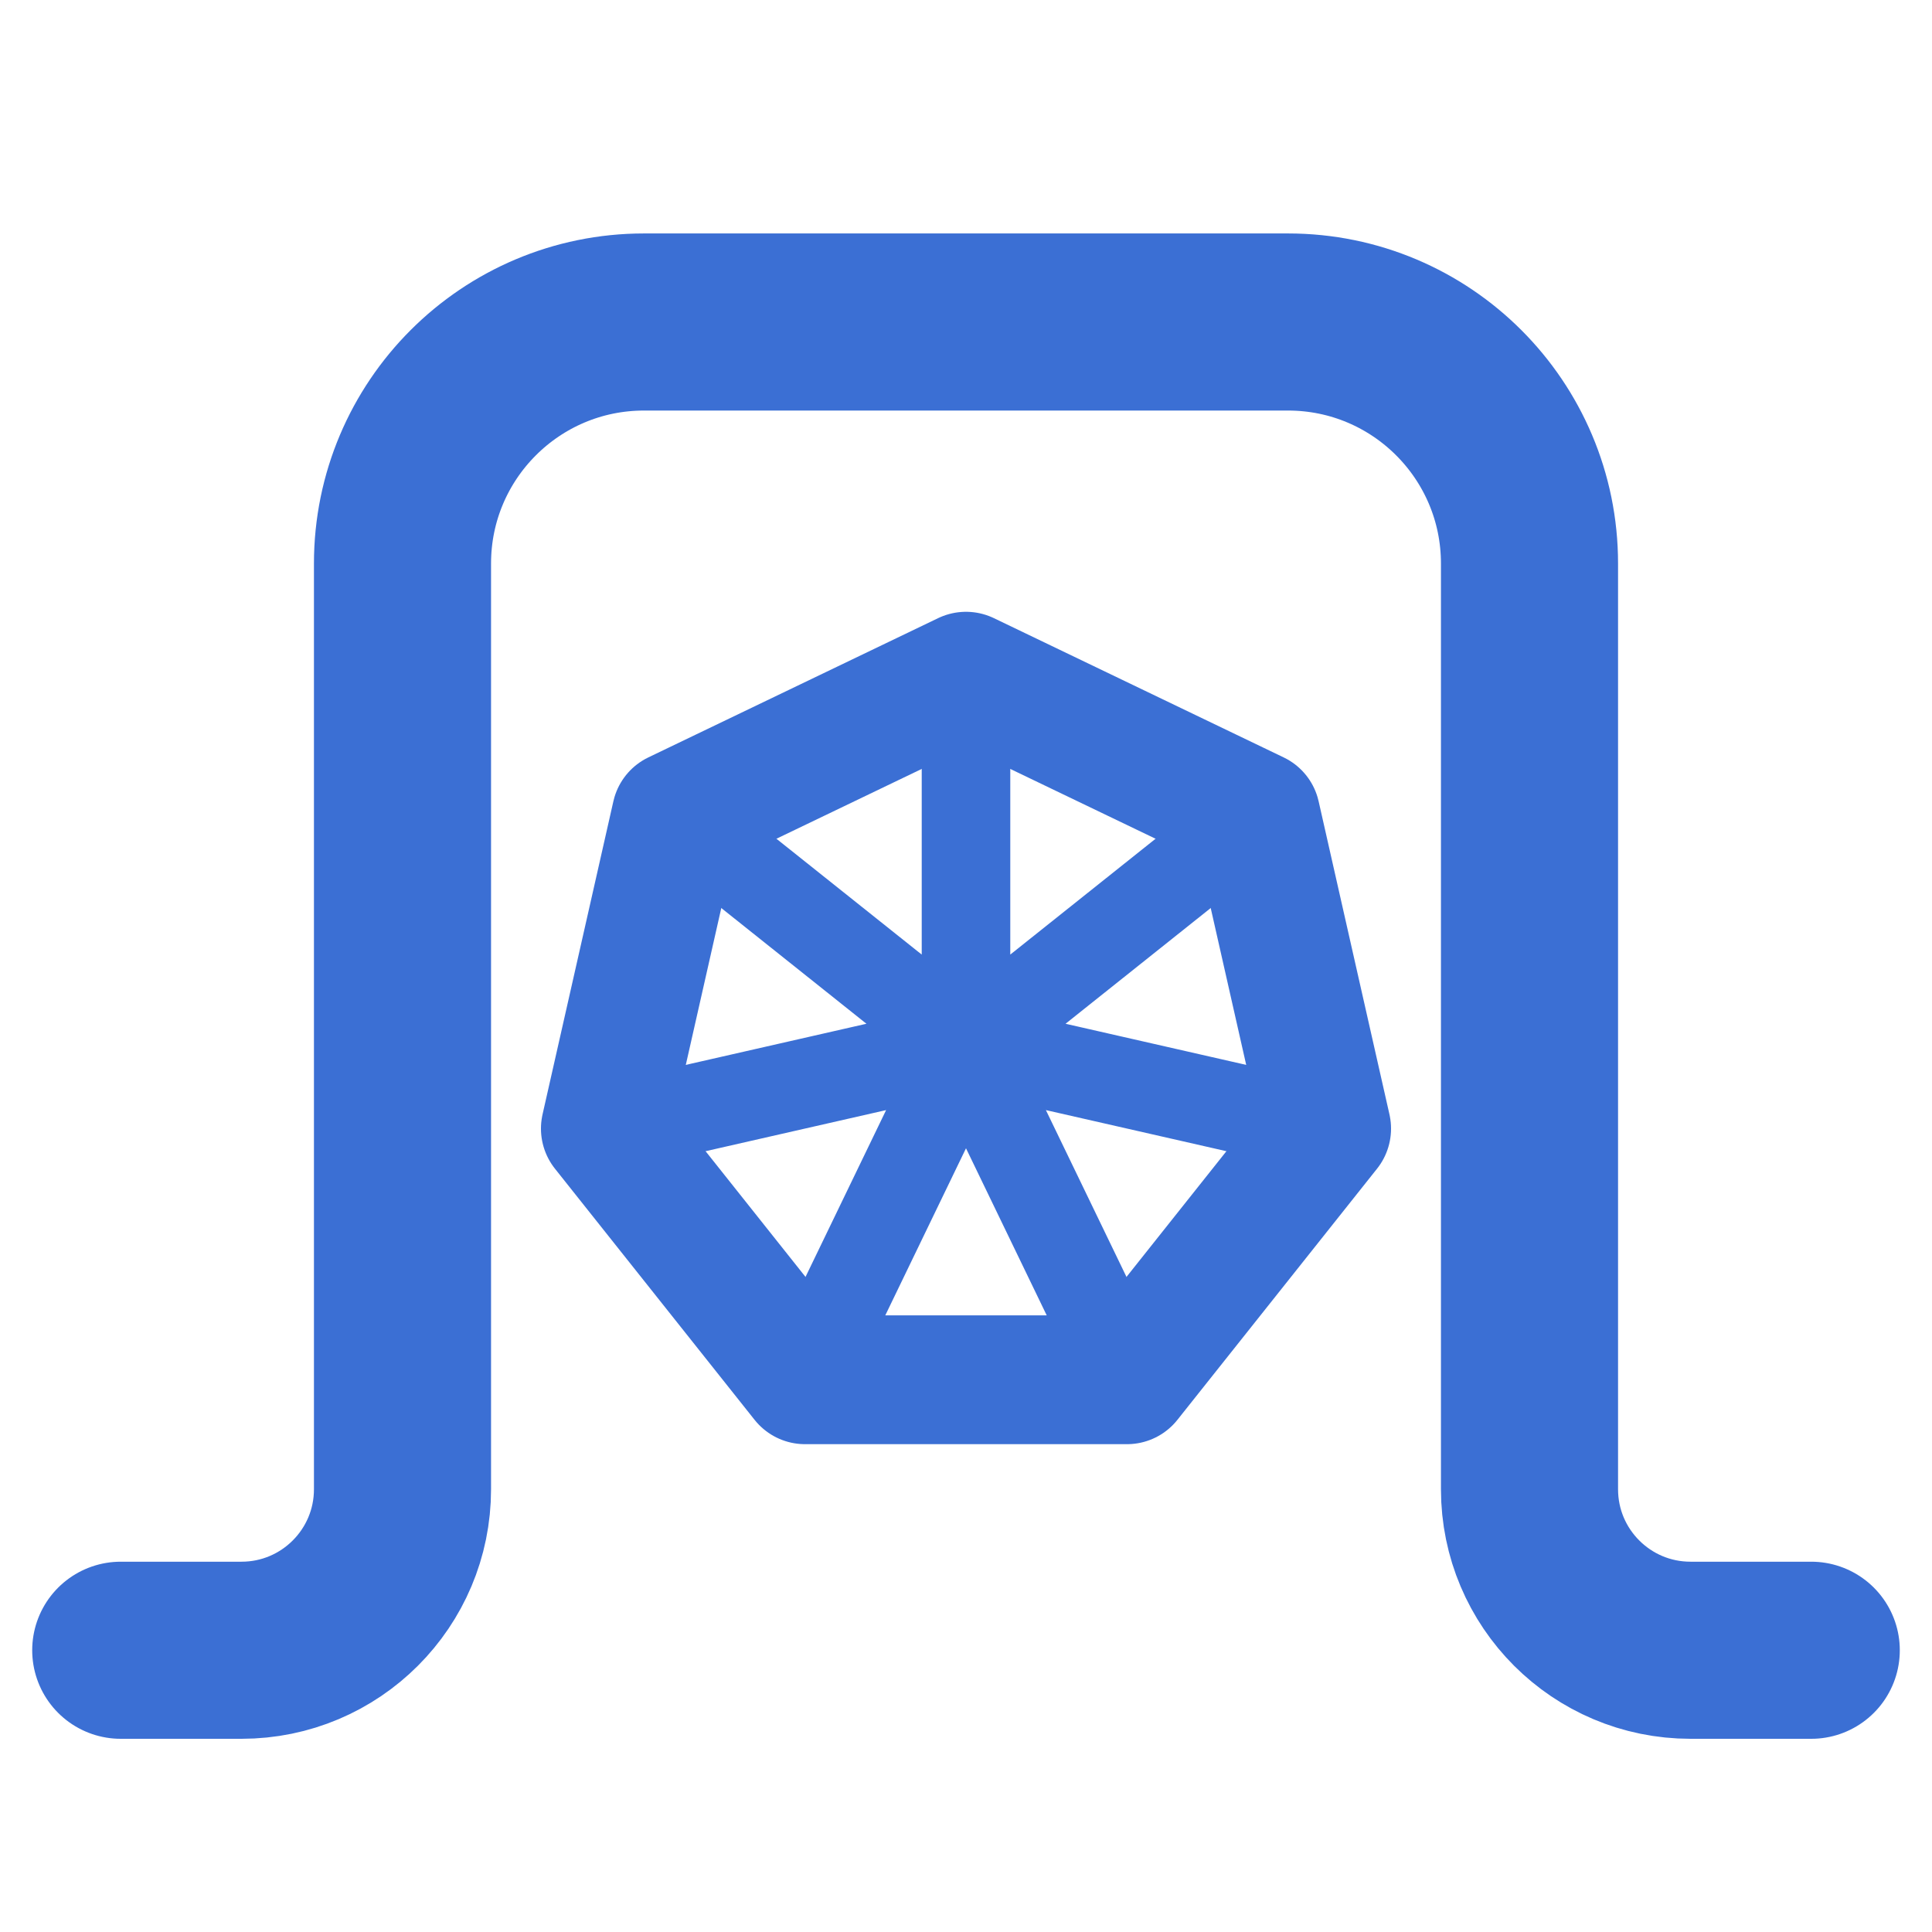
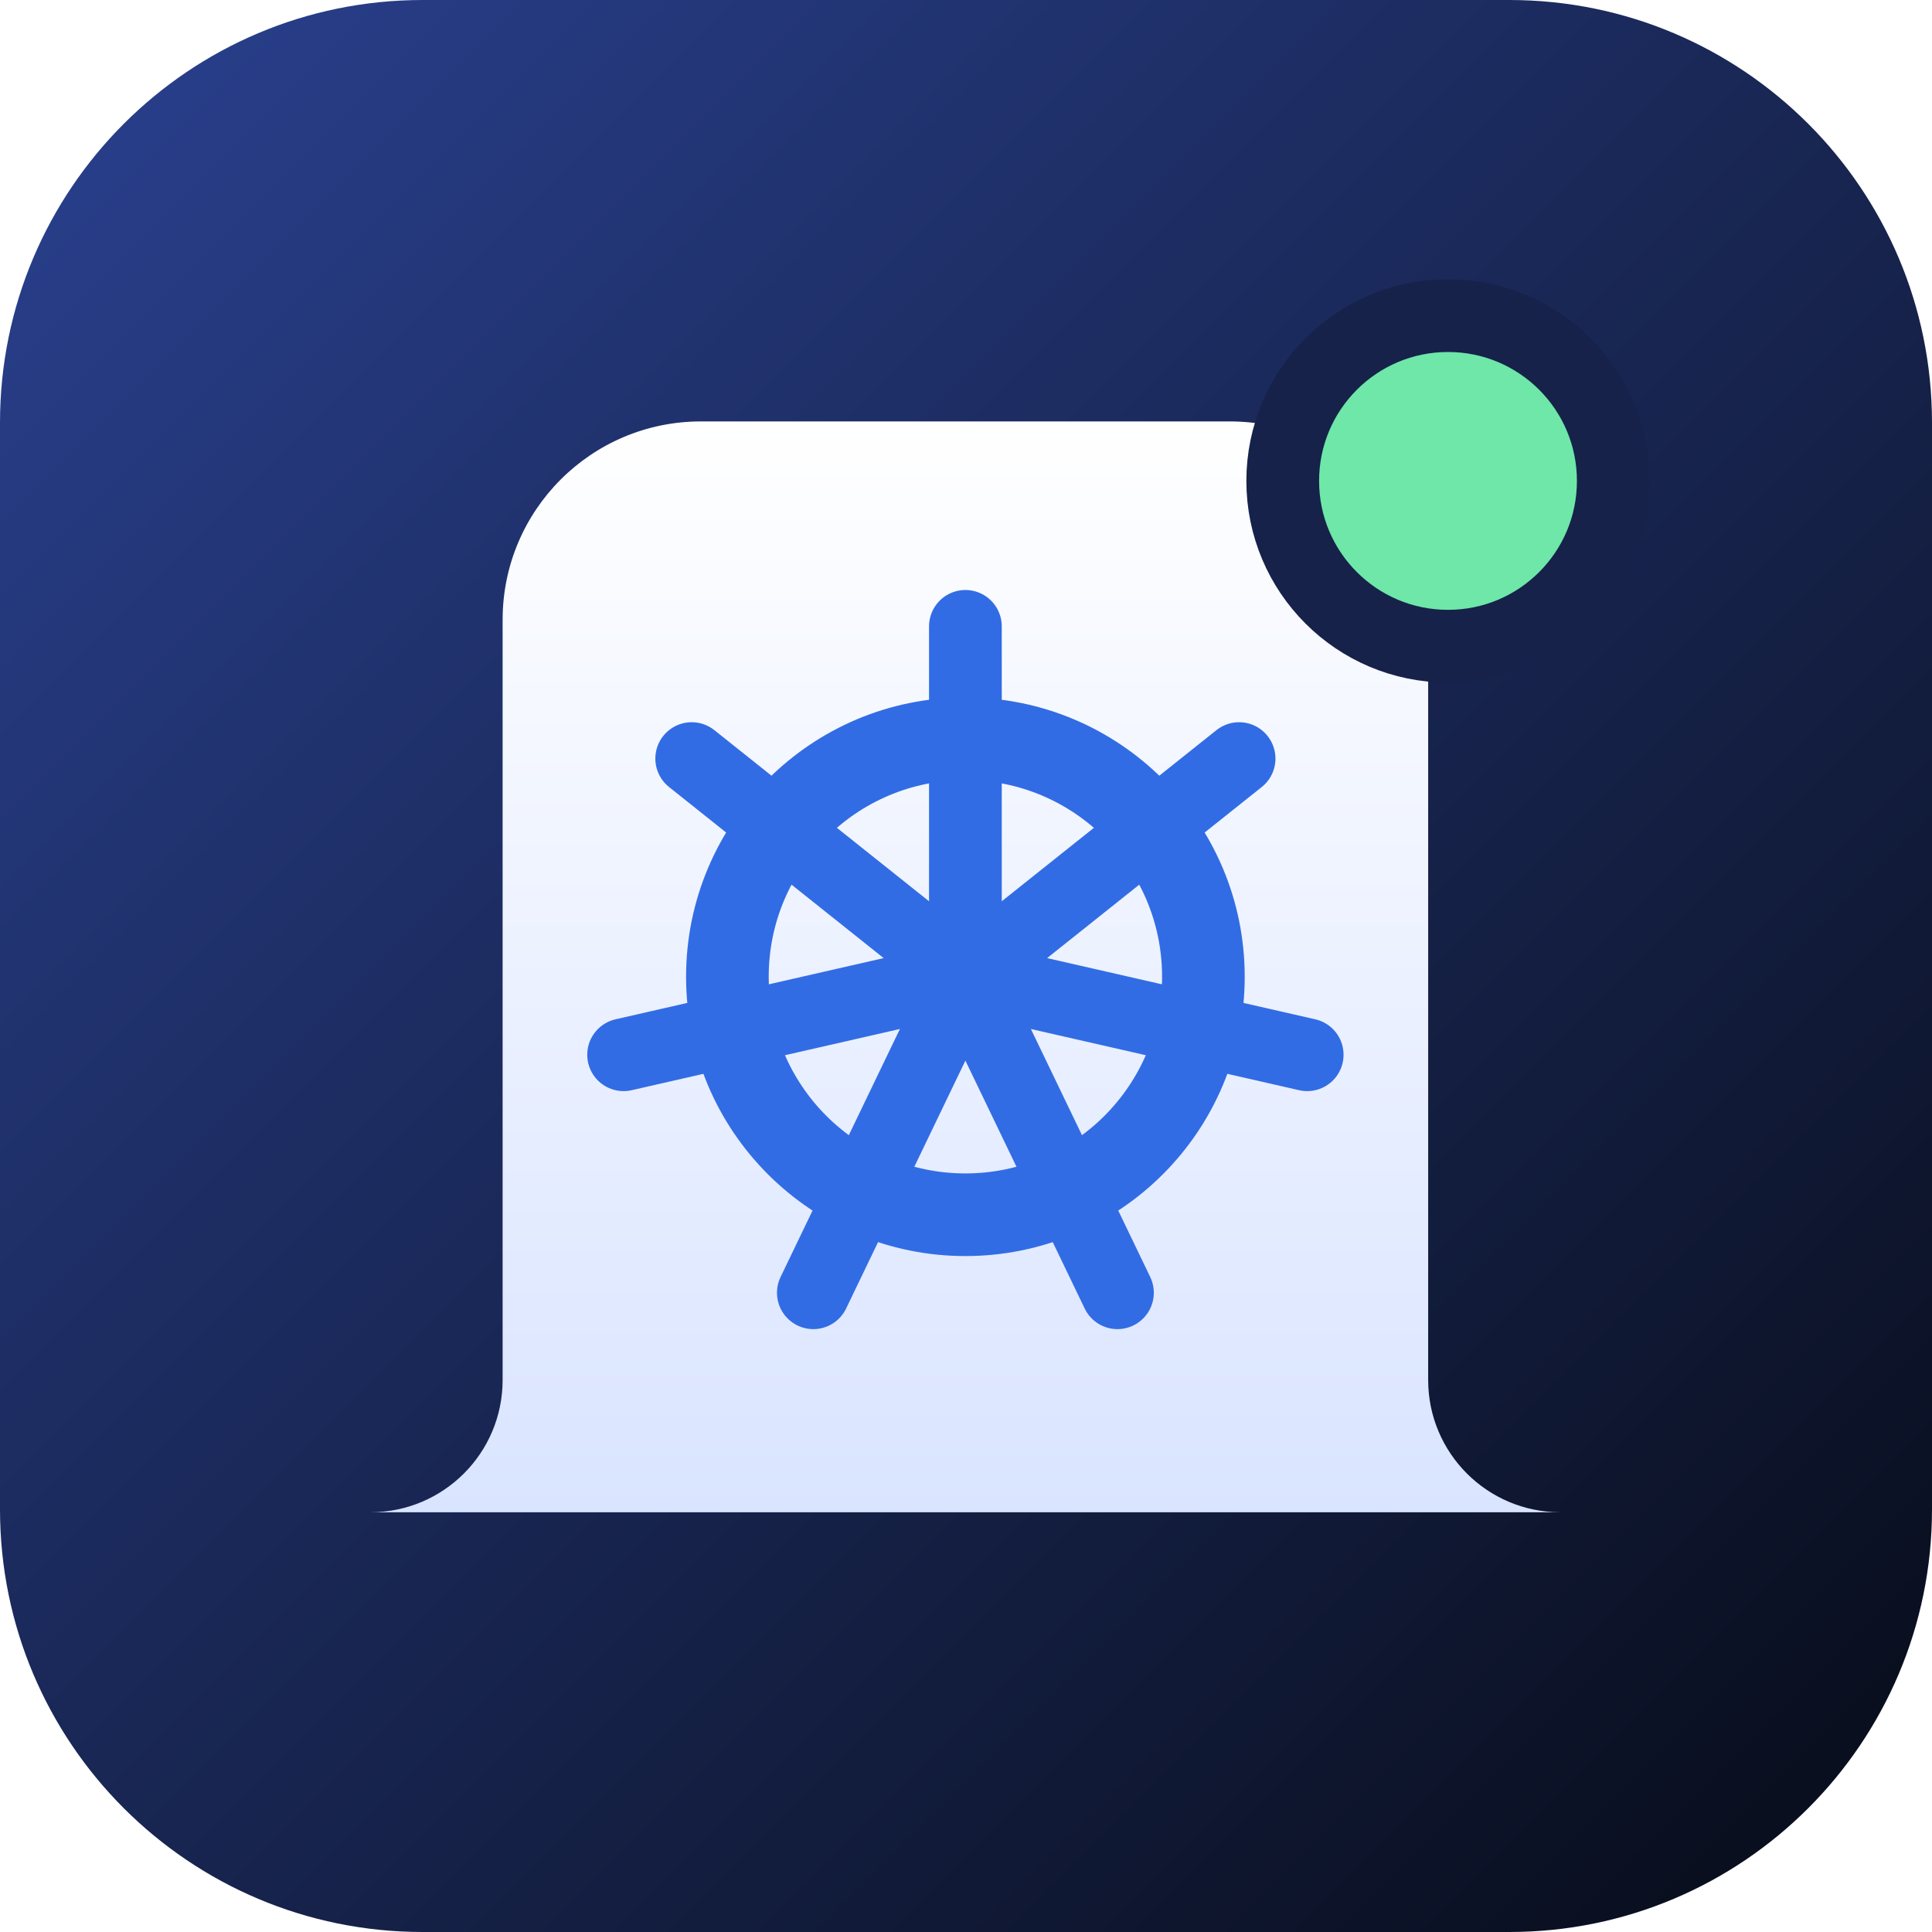
- <svg xmlns="http://www.w3.org/2000/svg" viewBox="0 0 24 24" fill="none" stroke="#3b6fd4" stroke-width="2.2" stroke-linecap="round" stroke-linejoin="round">
-   <path d="M1.5 20.5H3a2 2 0 0 0 2-2V7a3 3 0 0 1 3-3h8a3 3 0 0 1 3 3v11.5a2 2 0 0 0 2 2h1.5" />
-   <path d="M12 8.4l3.6 1.73.88 3.89L14 17.14h-4l-2.48-3.12.88-3.89z" stroke-width="1.6" />
-   <path d="M12 13V8.4M12 13l3.6-2.87M12 13l4.48 1.02M12 13l2 4.14M12 13l-2 4.14M12 13l-4.48 1.02M12 13l-3.6-2.87" stroke-width="1.1" />
+ <svg xmlns="http://www.w3.org/2000/svg" viewBox="0 0 64 64">
+   <defs>
+     <linearGradient id="sky" x1="0" y1="0" x2="1" y2="1">
+       <stop offset="0" stop-color="#2a4190" />
+       <stop offset="1" stop-color="#070b16" />
+     </linearGradient>
+     <linearGradient id="tab" x1="0" y1="0" x2="0" y2="1">
+       <stop offset="0" stop-color="#ffffff" />
+       <stop offset="1" stop-color="#d9e4ff" />
+     </linearGradient>
+   </defs>
+   <rect width="64" height="64" rx="14" fill="url(#sky)" />
+   <g transform="translate(5.7 5.2) scale(2.19)">
+     <path d="M1.5 20.5H3a2 2 0 0 0 2-2V7a3 3 0 0 1 3-3h8a3 3 0 0 1 3 3v11.5a2 2 0 0 0 2 2h1.5z" fill="url(#tab)" />
+     <g stroke="#326ce5" stroke-linecap="round" fill="none">
+       <circle cx="12" cy="12.4" r="3.6" stroke-width="1.25" />
+       <path stroke-width="1.1" d="M12 12.4V7.1M12 12.4l4.14-3.3M12 12.4l5.17 1.18M12 12.4l2.3 4.78M12 12.4l-2.3 4.78M12 12.4l-5.17 1.18M12 12.4l-4.14-3.3" />
+     </g>
+     <circle cx="12" cy="12.4" r="1.25" fill="#326ce5" />
+     <circle cx="19.3" cy="4.9" r="2.5" fill="#6ee7a8" stroke="#16224a" stroke-width="1.1" />
+   </g>
</svg>
